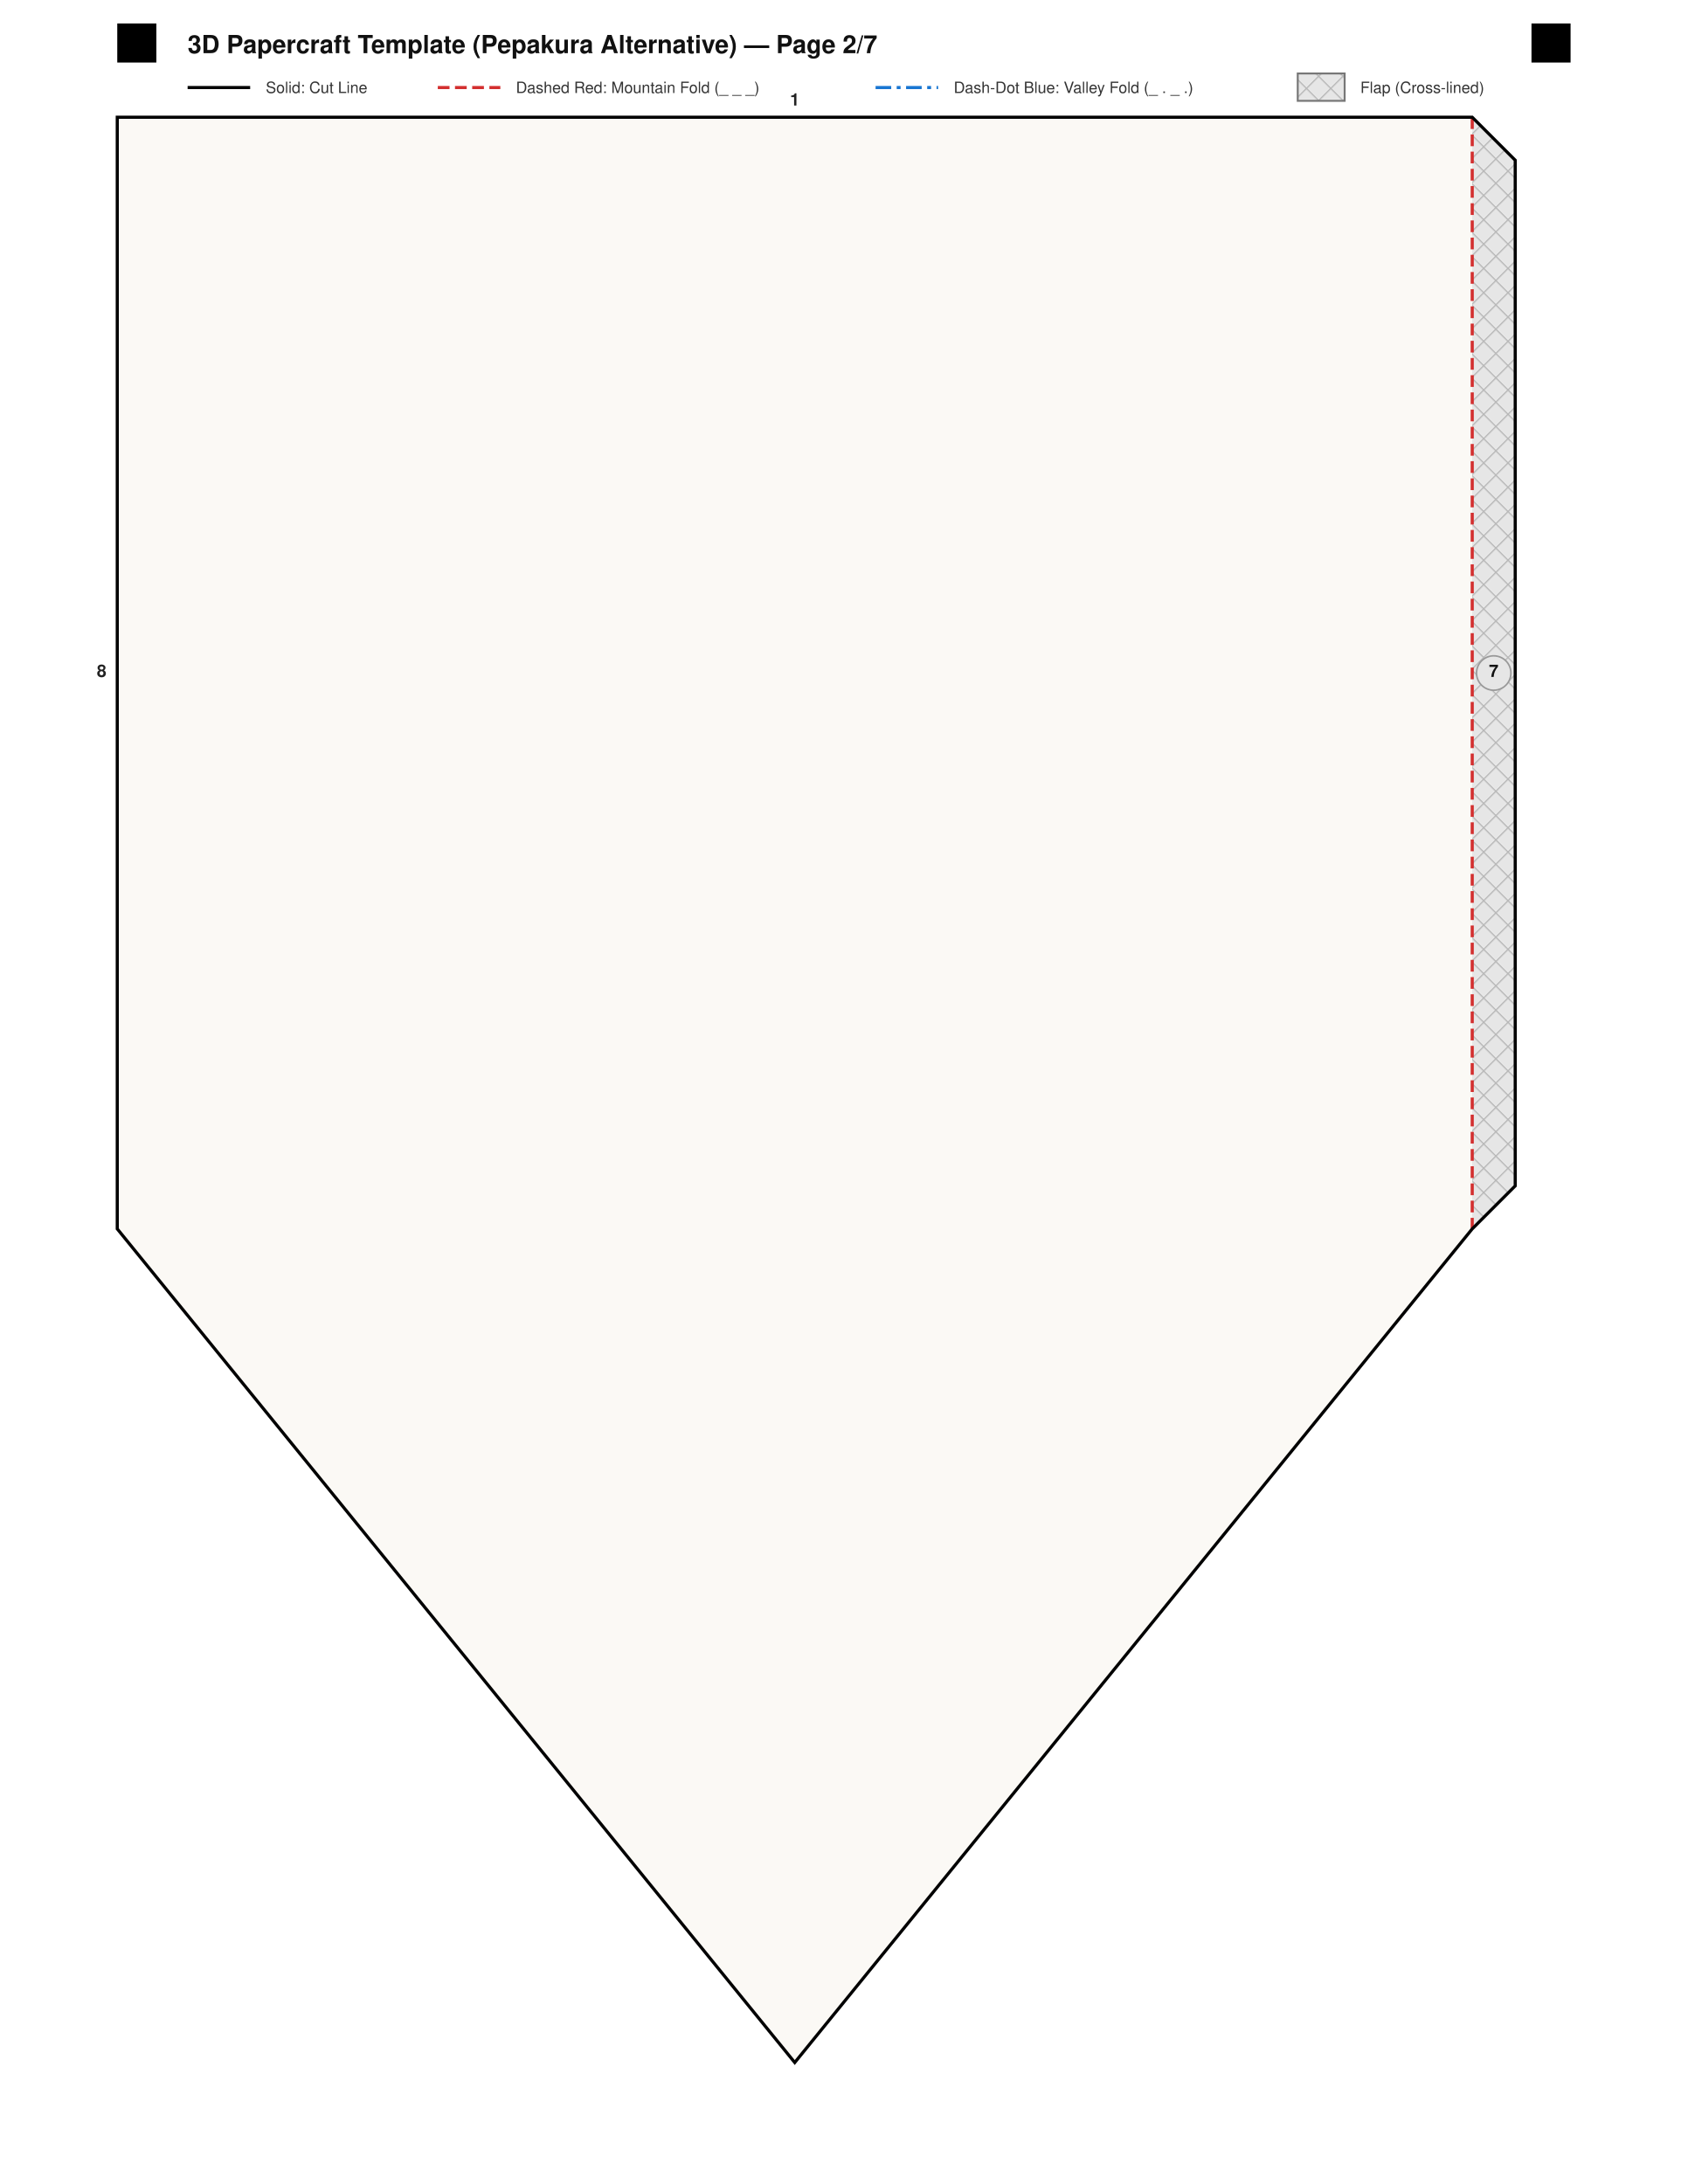
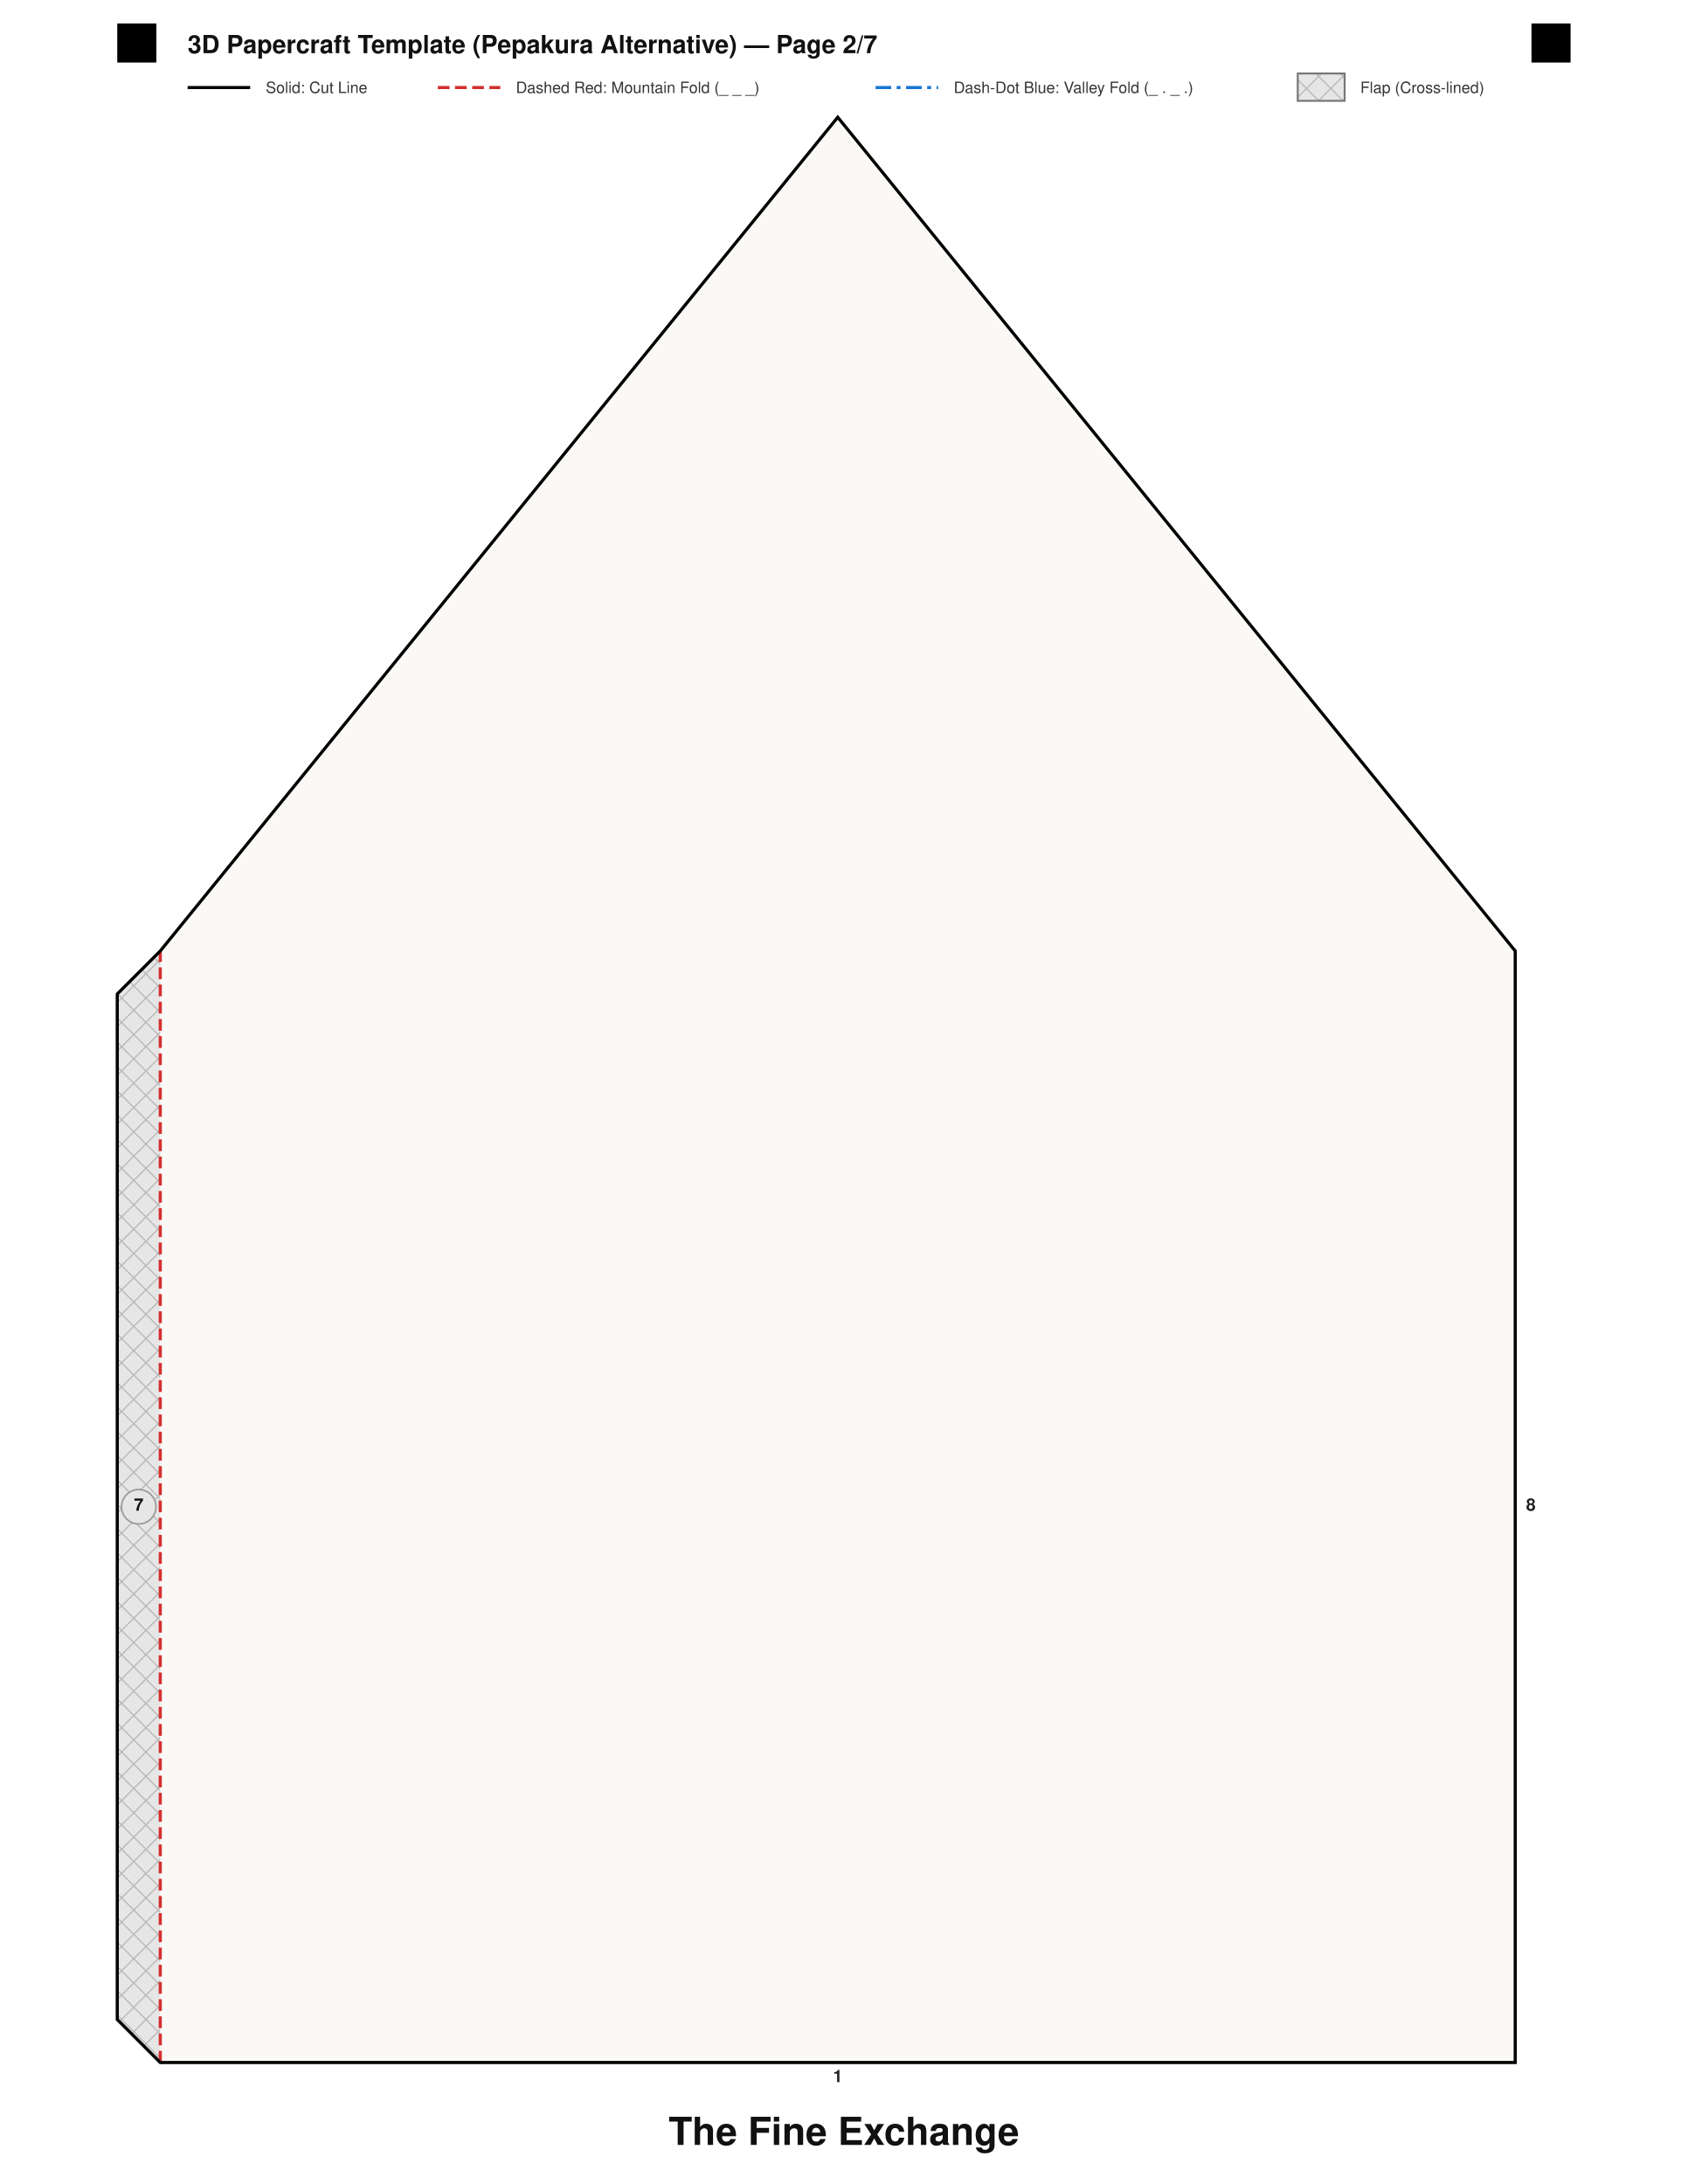
<svg xmlns="http://www.w3.org/2000/svg" width="215.9mm" height="279.4mm" viewBox="0 0 215.9 279.4">
  <defs>
    <pattern id="flap_crosshatch" width="2.2" height="2.2" patternTransform="rotate(45 0 0)" patternUnits="userSpaceOnUse">
      <rect width="2.2" height="2.2" fill="#E6E6E6" />
      <line x1="0" y1="0" x2="0" y2="2.2" stroke="#B8B8B8" stroke-width="0.32" />
      <line x1="0" y1="0" x2="2.2" y2="0" stroke="#B8B8B8" stroke-width="0.32" />
    </pattern>
  </defs>
  <g id="REGISTRATION_MARKS" fill="#000000">
    <rect x="15.0" y="3.0" width="5" height="5" />
    <rect x="195.9" y="3.0" width="5" height="5" />
  </g>
  <text x="24" y="6.8" font-family="Helvetica, Arial, sans-serif" font-weight="bold" font-size="3.2" fill="#111111">3D Papercraft Template (Pepakura Alternative) — Page 2/7</text>
  <g id="LEGEND" transform="translate(24, 11.2)" font-family="Helvetica, Arial, sans-serif" font-size="2.0" fill="#333333">
    <line x1="0" y1="0" x2="8" y2="0" stroke="#000000" stroke-width="0.4" />
    <text x="10" y="0.7">Solid: Cut Line</text>
    <line x1="32" y1="0" x2="40" y2="0" stroke="#D32F2F" stroke-width="0.4" stroke-dasharray="1.5,0.7" />
    <text x="42" y="0.7">Dashed Red: Mountain Fold (_ _ _)</text>
    <line x1="88" y1="0" x2="96" y2="0" stroke="#1976D2" stroke-width="0.4" stroke-dasharray="2.0,0.7,0.5,0.7" />
    <text x="98" y="0.7">Dash-Dot Blue: Valley Fold (_ . _ .)</text>
    <rect x="142" y="-1.8" width="6" height="3.5" fill="url(#flap_crosshatch)" stroke="#777777" stroke-width="0.25" />
    <text x="150" y="0.7">Flap (Cross-lined)</text>
  </g>
  <g id="FACETS" fill="#FBF9F5" stroke="none">
-     <polygon points="15.00,15.00 188.32,15.00 188.32,157.21 101.66,263.86 15.00,157.21" />
+     <polygon points="193.82,263.86 20.50,263.86 20.50,121.66 107.16,15.00 193.82,121.66" />
  </g>
  <g id="GLUE_TABS" fill="url(#flap_crosshatch)" stroke="none">
-     <polygon points="188.32,15.00 193.82,20.50 193.82,151.71 188.32,157.21" />
+     <polygon points="20.50,263.86 15.00,258.36 15.00,127.16 20.50,121.66" />
  </g>
  <g id="FOLD_LINES">
-     <line x1="188.32" y1="15.00" x2="188.32" y2="157.21" stroke="#D32F2F" stroke-width="0.4" stroke-dasharray="1.5,0.7" />
+     <line x1="20.50" y1="263.86" x2="20.50" y2="121.66" stroke="#D32F2F" stroke-width="0.4" stroke-dasharray="1.5,0.7" />
  </g>
  <g id="CUT_LINES" fill="none" stroke="#000000" stroke-width="0.4">
-     <polygon points="15.00,15.00 188.32,15.00 193.82,20.50 193.82,151.71 188.32,157.21 101.66,263.86 15.00,157.21" />
+     <polygon points="193.82,263.86 20.50,263.86 15.00,258.36 15.00,127.16 20.50,121.66 107.16,15.00 193.82,121.66" />
  </g>
  <g id="EDGE_IDS" font-family="Helvetica, Arial, sans-serif" font-size="2.2" font-weight="bold" text-anchor="middle" dominant-baseline="central">
-     <circle cx="191.07" cy="86.10" r="2.2" fill="#E6E6E6" stroke="#999999" stroke-width="0.2" />
-     <text x="191.07" y="86.10" fill="#111111">7</text>
-     <text x="101.66" y="13.00" fill="#222222">1</text>
-     <text x="13.00" y="86.10" fill="#222222">8</text>
+     <circle cx="17.75" cy="192.76" r="2.2" fill="#E6E6E6" stroke="#999999" stroke-width="0.2" />
+     <text x="17.75" y="192.76" fill="#111111">7</text>
+     <text x="107.16" y="265.86" fill="#222222">1</text>
+     <text x="195.82" y="192.76" fill="#222222">8</text>
  </g>
+   <text x="107.95" y="274.40" font-family="Helvetica, Arial, sans-serif" font-weight="bold" font-size="4.94" text-anchor="middle" fill="#111111">The Fine Exchange</text>
</svg>
